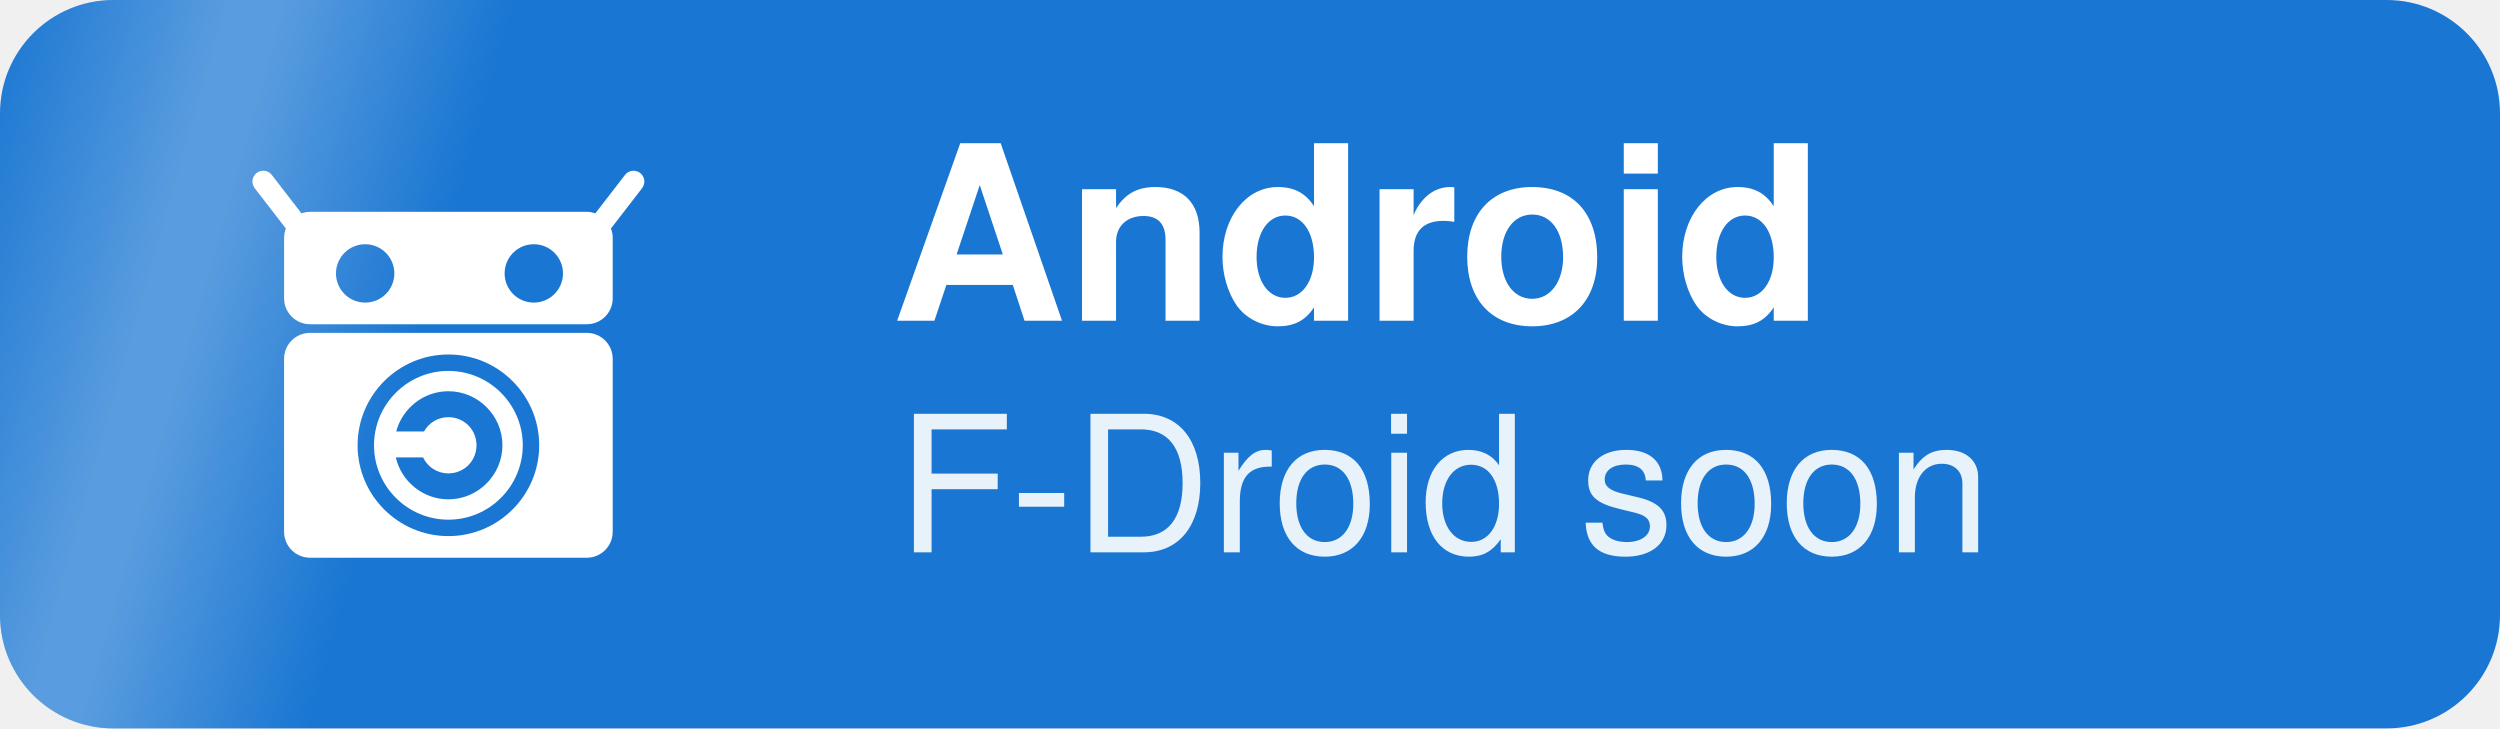
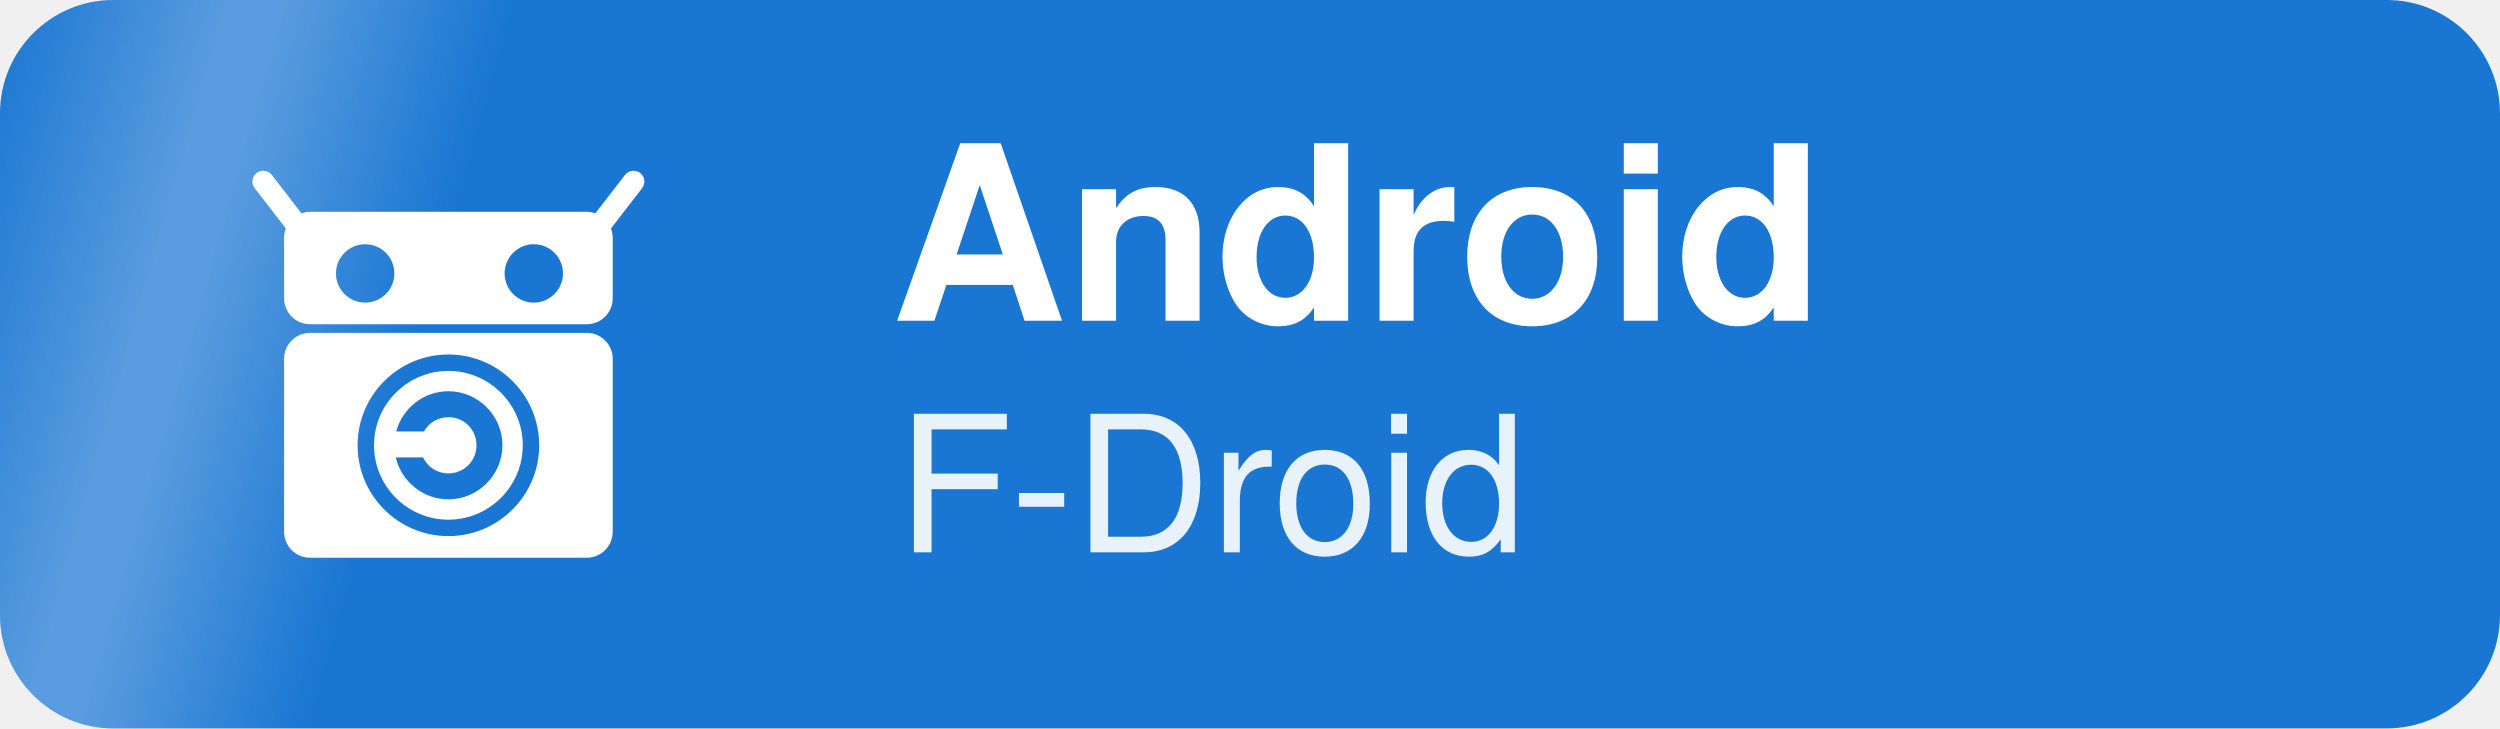
- <svg xmlns="http://www.w3.org/2000/svg" viewBox="0 0 841.9 245.3" width="841.9" height="245.3" role="img" aria-label="On F-Droid soon">
+ <svg xmlns="http://www.w3.org/2000/svg" viewBox="0 0 841.9 245.3" width="841.9" height="245.3" role="img" aria-label="Get it on F-Droid">
  <defs>
    <clipPath id="edge">
      <path d="M38.2,0 H803.7 A38.2,38.2 0 0 1 841.9,38.2 V207.1 A38.2,38.2 0 0 1 803.7,245.3 H38.2 A38.2,38.2 0 0 1 0,207.1 V38.2 A38.2,38.2 0 0 1 38.2,0 Z" />
    </clipPath>
    <linearGradient id="sheen" x1="0" y1="0" x2="1" y2="0">
      <stop offset="0" stop-color="#fff" stop-opacity="0" />
      <stop offset="0.45" stop-color="#fff" stop-opacity="0.28" />
      <stop offset="0.55" stop-color="#fff" stop-opacity="0.28" />
      <stop offset="1" stop-color="#fff" stop-opacity="0" />
    </linearGradient>
  </defs>
  <style>
    @keyframes pass {
      0%       { transform: translateX(-278.4px); }
      10.50%   { transform: translateX(1120.3px); }
      100%     { transform: translateX(1120.3px); }
    }
    .band { animation: pass 10.126s linear 4.156s infinite backwards; }
    @media (prefers-reduced-motion: reduce) {
      .band { animation: none; opacity: 0; }
    }
  </style>
  <path d="M38.2,0 H803.7 A38.2,38.2 0 0 1 841.9,38.2 V207.1 A38.2,38.2 0 0 1 803.7,245.3 H38.2 A38.2,38.2 0 0 1 0,207.1 V38.2 A38.2,38.2 0 0 1 38.2,0 Z" fill="#1976d2" />
  <g transform="translate(85.0 56.65) scale(5.5)" fill="#ffffff">
    <path d="M20.472,10.081H3.528c-0.877,0-1.589,0.711-1.589,1.589v10.59c0,0.877,0.711,1.589,1.589,1.589h16.944 c0.877,0,1.589-0.711,1.589-1.589V11.67C22.061,10.792,21.349,10.081,20.472,10.081z M12,22.525c-3.066,0-5.56-2.494-5.56-5.56 s2.494-5.56,5.56-5.56c3.066,0,5.56,2.494,5.56,5.56S15.066,22.525,12,22.525z M12,12.411c-2.511,0-4.554,2.043-4.554,4.554 S9.489,21.519,12,21.519s4.554-2.043,4.554-4.554S14.511,12.411,12,12.411z M12,20.274c-1.563,0-2.881-1.103-3.221-2.568h1.67 c0.275,0.581,0.859,0.979,1.551,0.979c0.96,0,1.721-0.761,1.721-1.721c0-0.96-0.761-1.721-1.721-1.721 c-0.649,0-1.2,0.352-1.493,0.874H8.805c0.378-1.412,1.669-2.462,3.195-2.462c1.818,0,3.309,1.491,3.309,3.309 C15.309,18.783,13.818,20.274,12,20.274z M23.849,0.396c-0.001,0.001-0.002,0.002-0.002,0.003 c-0.002-0.002-0.004-0.003-0.006-0.005c0.001-0.001,0.002-0.003,0.004-0.004c-0.116-0.137-0.279-0.231-0.519-0.238 c-0.202,0.005-0.391,0.097-0.512,0.259l-1.818,2.353c-0.164-0.058-0.339-0.095-0.523-0.095H3.528c-0.184,0-0.358,0.038-0.523,0.095 L1.187,0.41c-0.121-0.162-0.31-0.253-0.512-0.259c-0.24,0.006-0.403,0.1-0.519,0.238c0.001,0.001,0.002,0.003,0.004,0.004 C0.157,0.395,0.155,0.397,0.153,0.399C0.153,0.398,0.152,0.397,0.151,0.396C0.085,0.474-0.146,0.822,0.139,1.22l1.909,2.471 C1.981,3.867,1.94,4.057,1.94,4.257v3.707c0,0.877,0.711,1.589,1.589,1.589h16.944c0.877,0,1.589-0.711,1.589-1.589V4.257 c0-0.2-0.041-0.39-0.109-0.566l1.909-2.471C24.146,0.822,23.915,0.474,23.849,0.396z M6.904,8.228c-0.987,0-1.787-0.8-1.787-1.787 s0.8-1.787,1.787-1.787s1.787,0.8,1.787,1.787S7.891,8.228,6.904,8.228z M17.229,8.228c-0.987,0-1.787-0.8-1.787-1.787 s0.8-1.787,1.787-1.787c0.987,0,1.787,0.8,1.787,1.787S18.216,8.228,17.229,8.228z" />
  </g>
  <text x="300" y="108" font-family="-apple-system, BlinkMacSystemFont, 'Segoe UI', Helvetica, Arial, sans-serif" font-size="82" font-weight="700" fill="#ffffff">Android</text>
-   <text x="302" y="186" font-family="-apple-system, BlinkMacSystemFont, 'Segoe UI', Helvetica, Arial, sans-serif" font-size="64" font-weight="400" fill="#ffffff" fill-opacity="0.9">F-Droid soon</text>
+   <text x="302" y="186" font-family="-apple-system, BlinkMacSystemFont, 'Segoe UI', Helvetica, Arial, sans-serif" font-size="64" font-weight="400" fill="#ffffff" fill-opacity="0.9">F-Droid</text>
  <g clip-path="url(#edge)">
    <g class="band">
      <rect x="0" y="-60" width="173.6" height="365.3" fill="url(#sheen)" transform="skewX(-16)" />
    </g>
  </g>
</svg>
